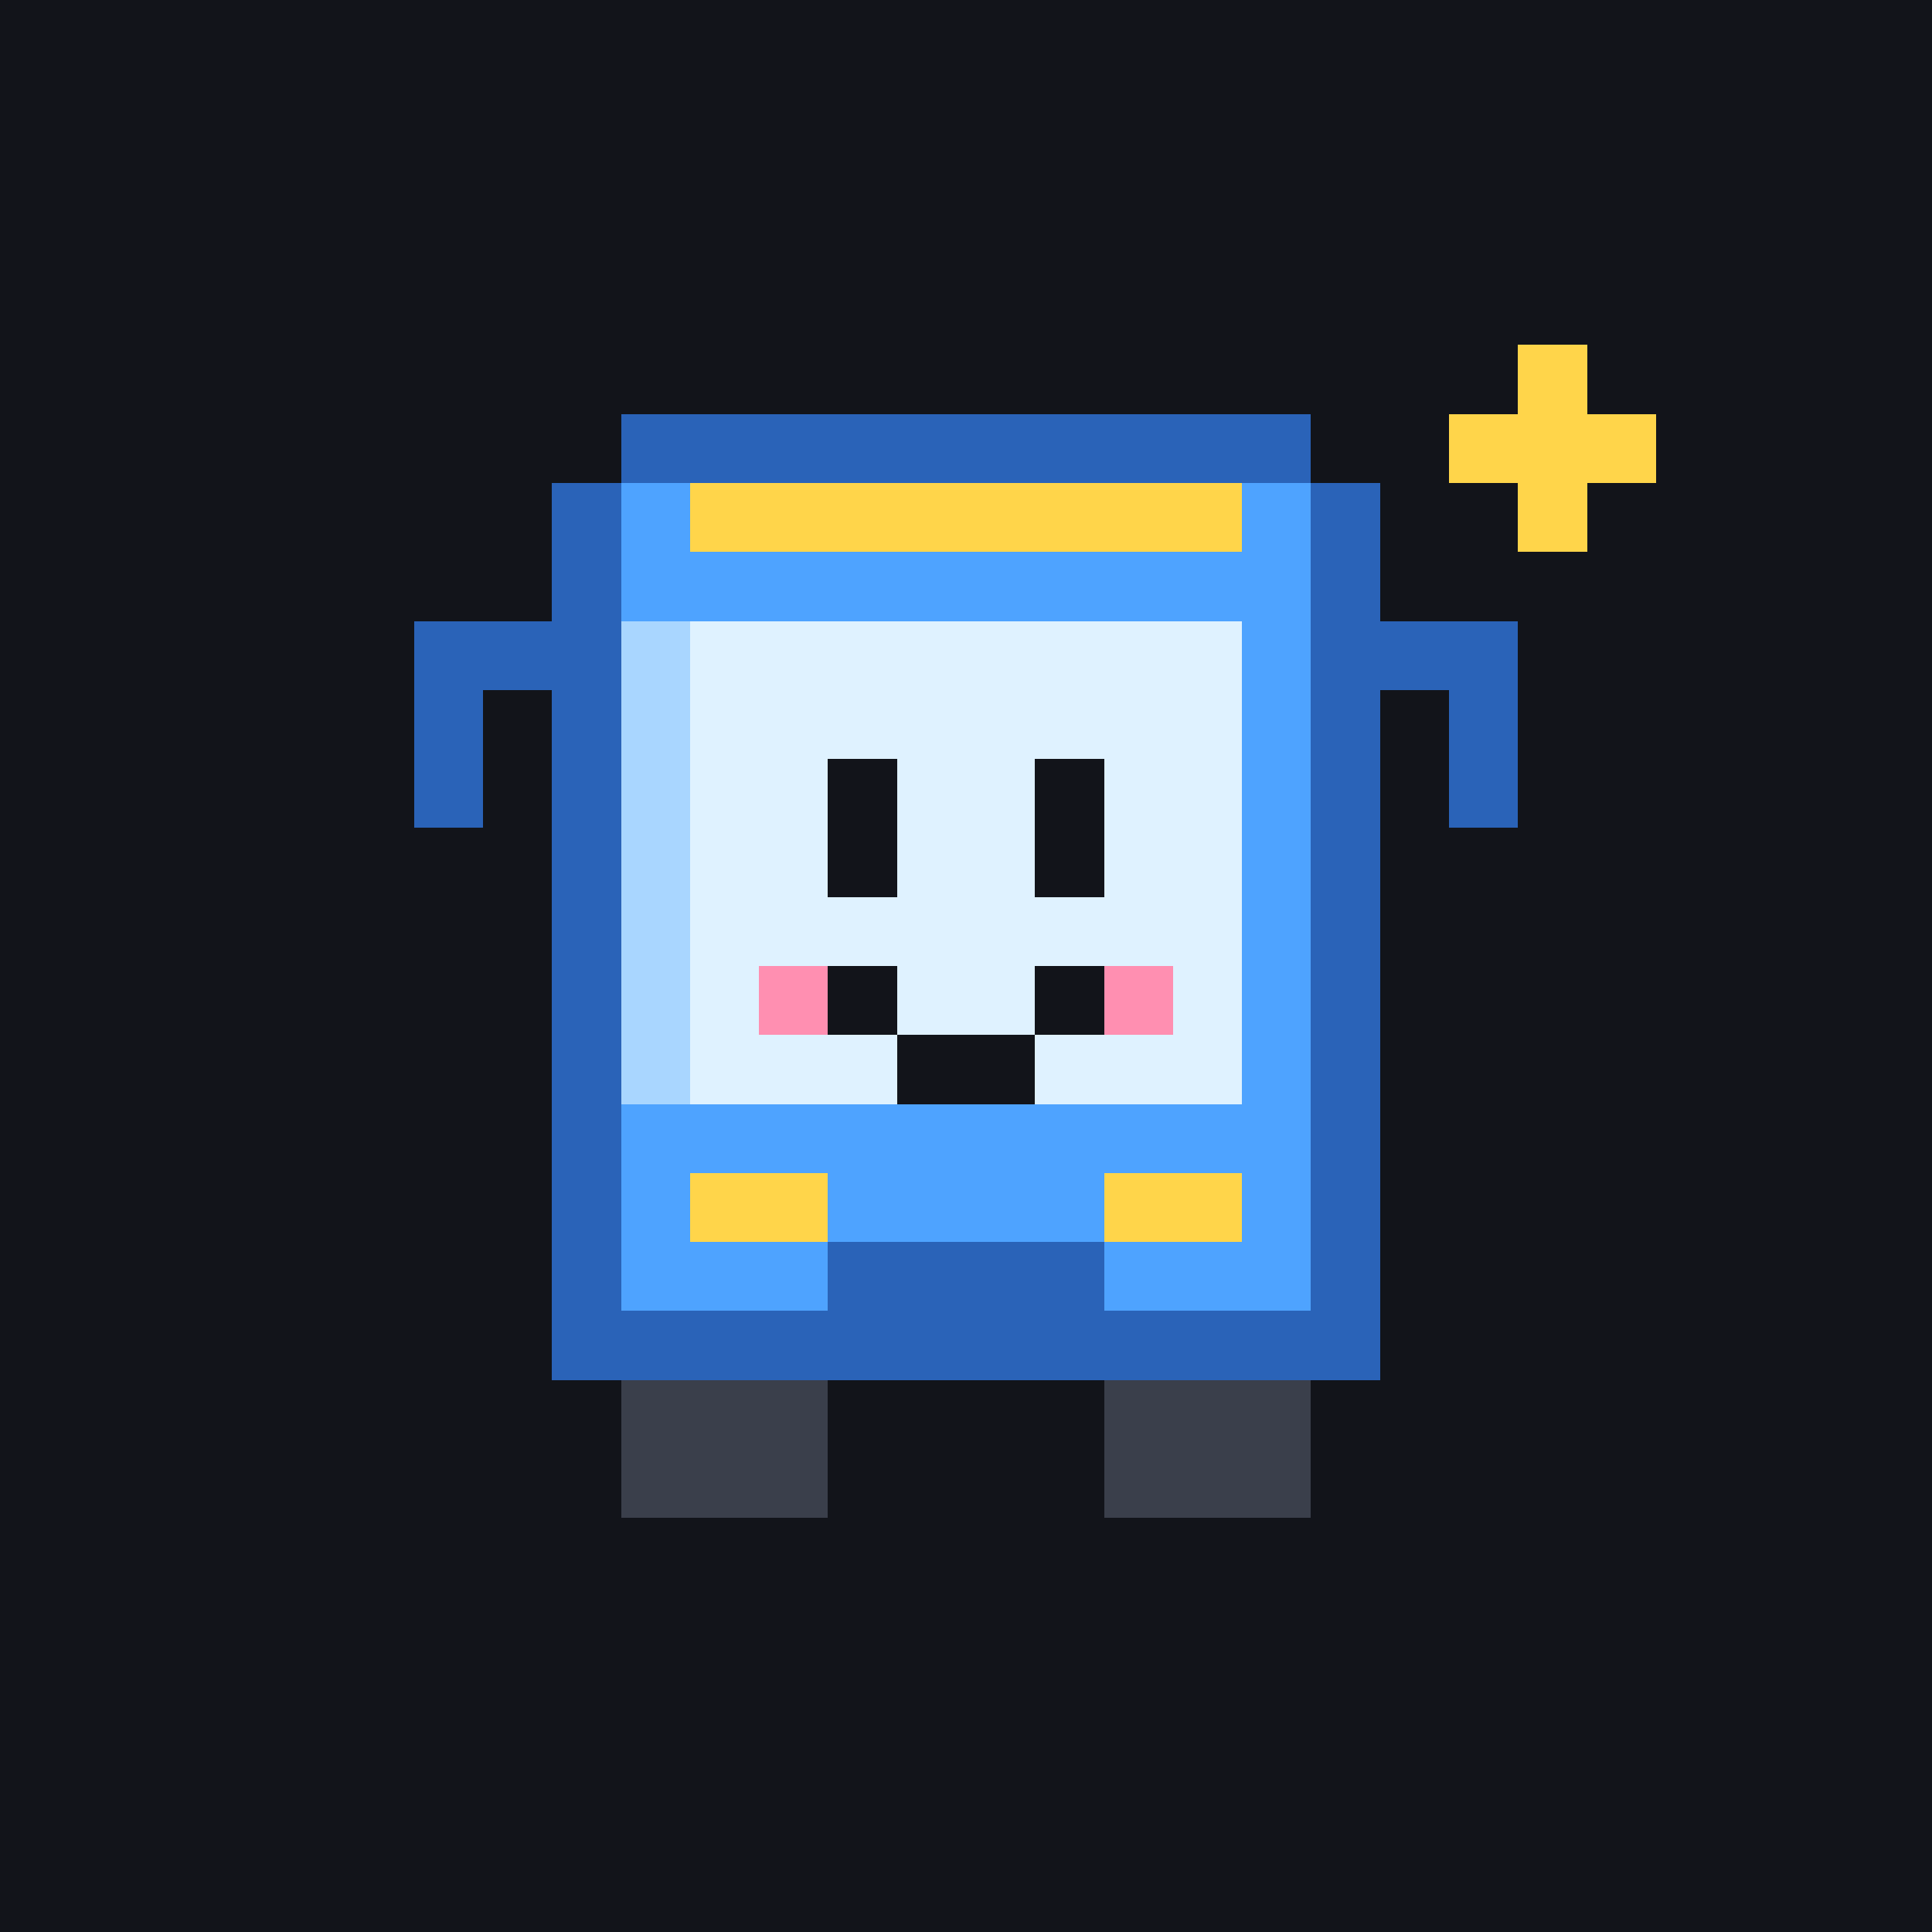
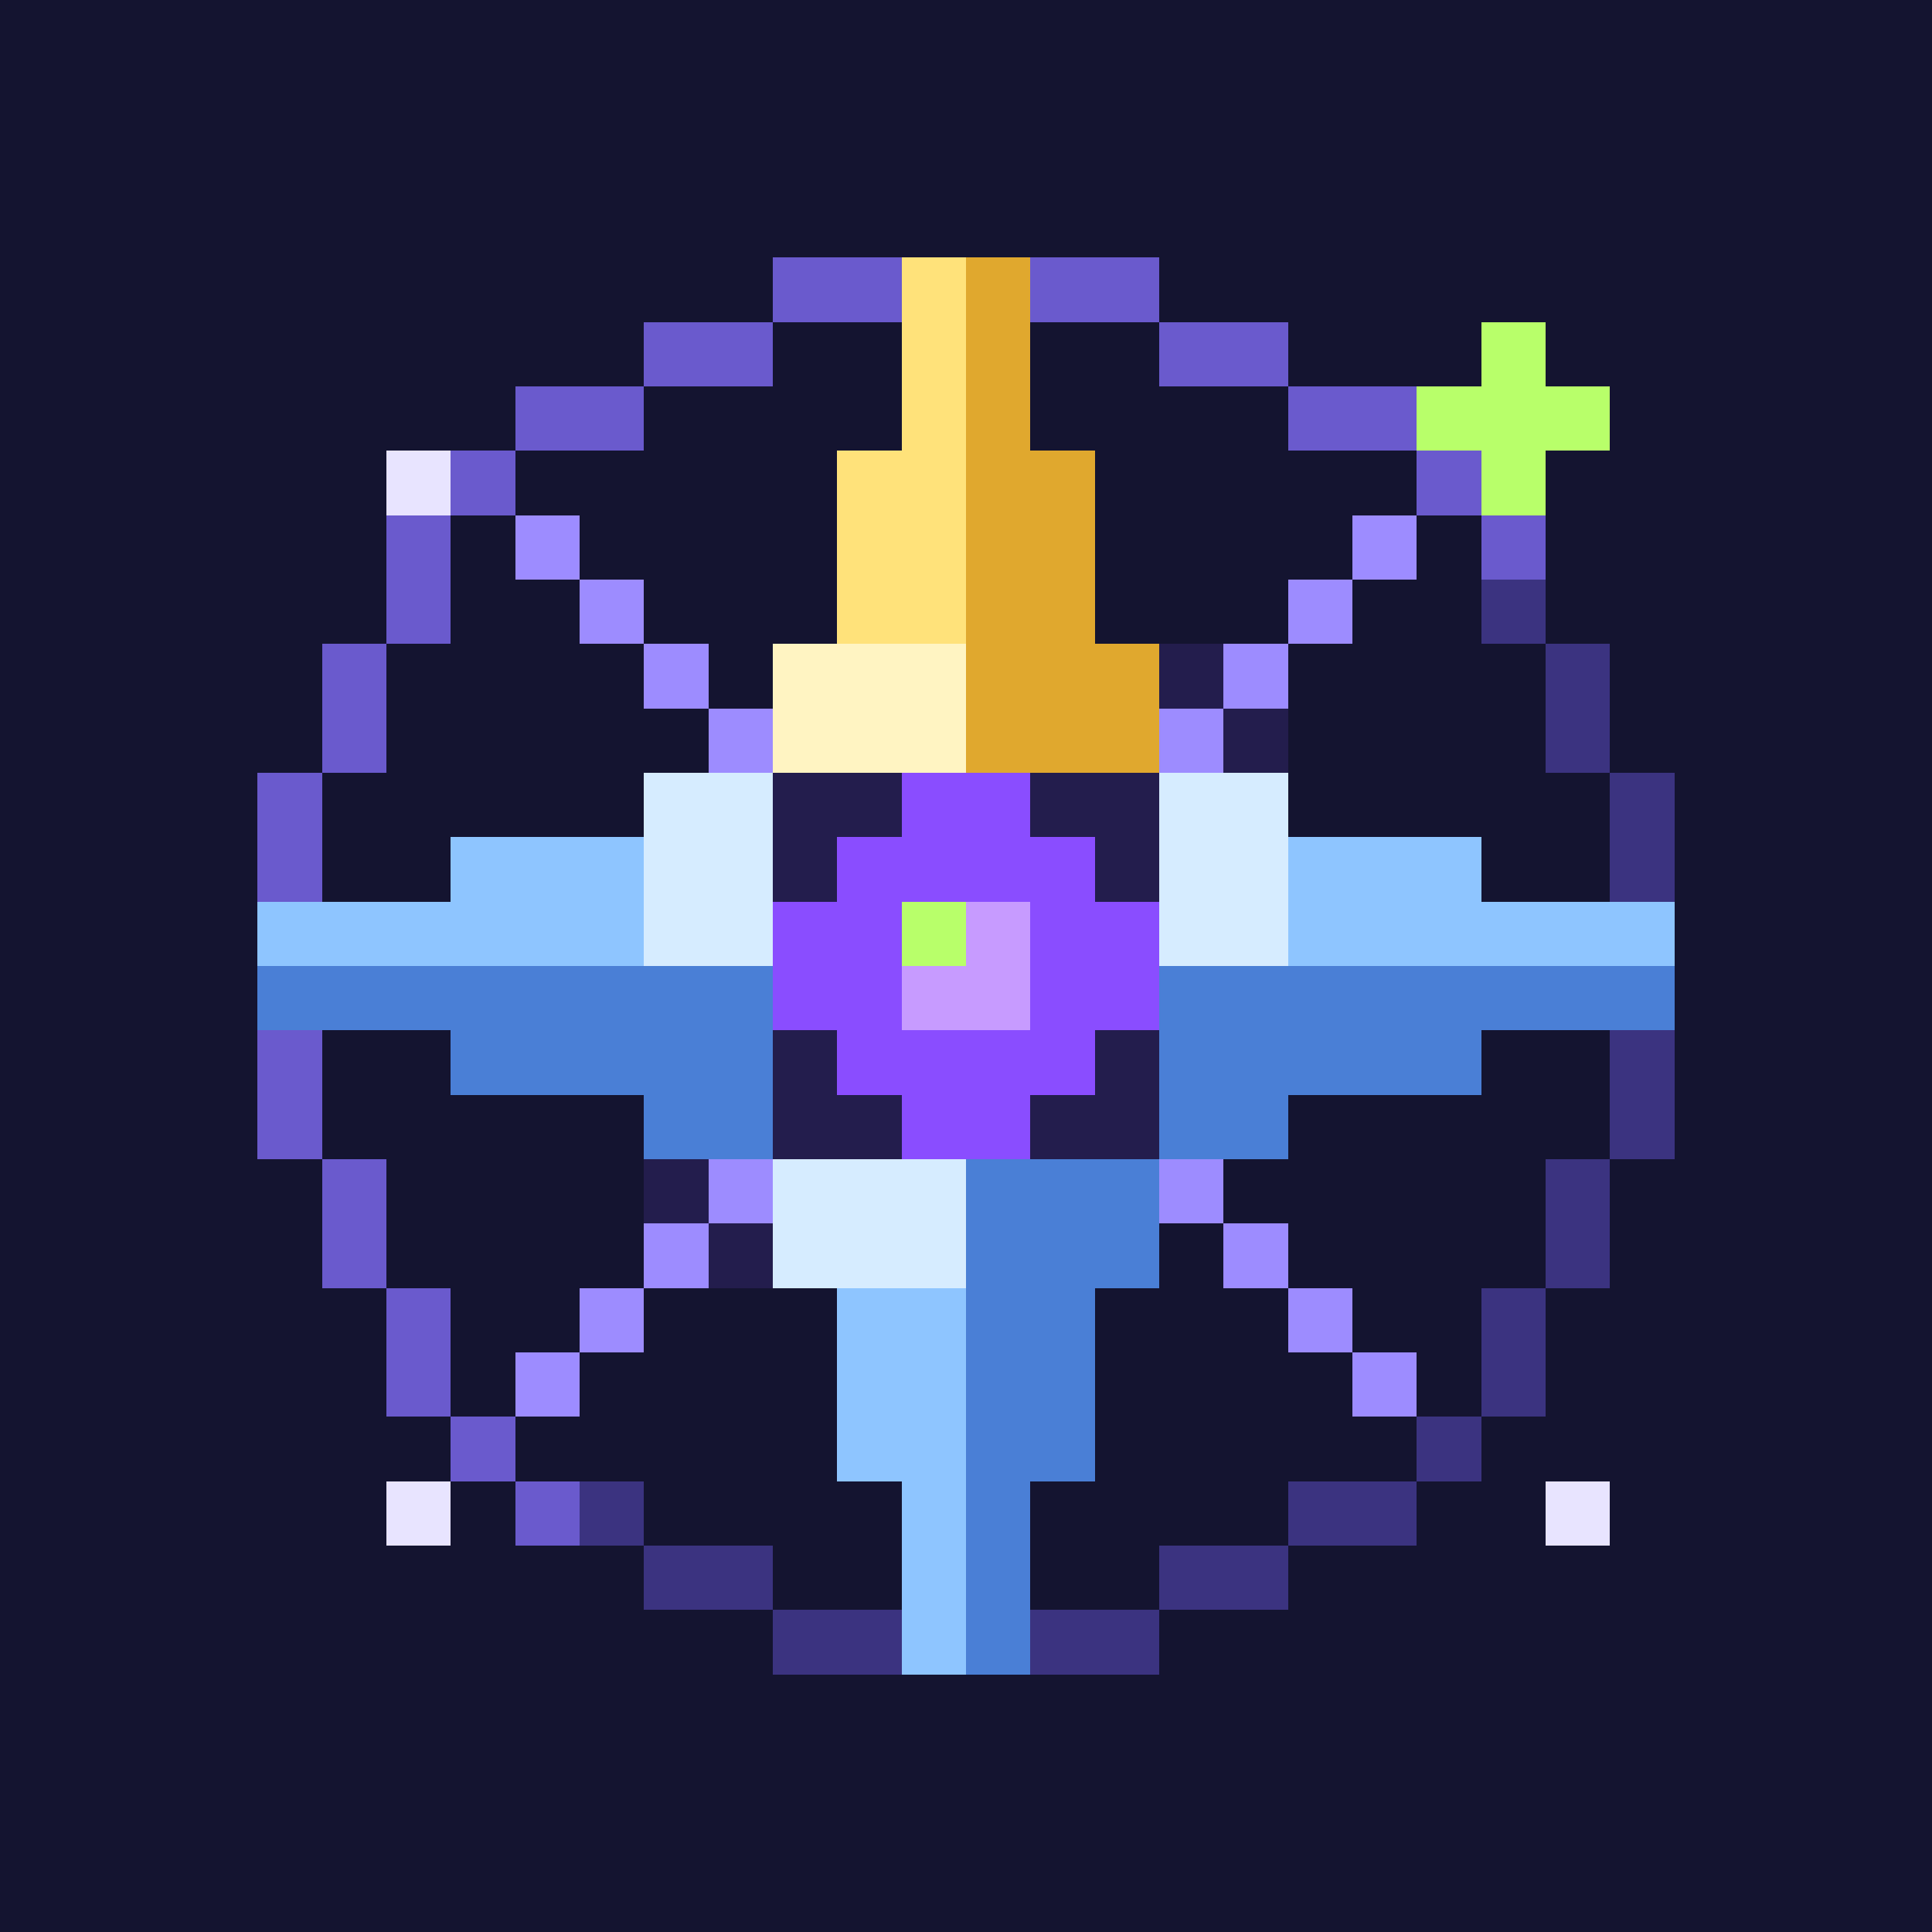
- <svg xmlns="http://www.w3.org/2000/svg" viewBox="0 0 28 28" shape-rendering="crispEdges">
-   <path fill="#12141a" d="M0 0h1v1h-1zM1 0h1v1h-1zM2 0h1v1h-1zM3 0h1v1h-1zM4 0h1v1h-1zM5 0h1v1h-1zM6 0h1v1h-1zM7 0h1v1h-1zM8 0h1v1h-1zM9 0h1v1h-1zM10 0h1v1h-1zM11 0h1v1h-1zM12 0h1v1h-1zM13 0h1v1h-1zM14 0h1v1h-1zM15 0h1v1h-1zM16 0h1v1h-1zM17 0h1v1h-1zM18 0h1v1h-1zM19 0h1v1h-1zM20 0h1v1h-1zM21 0h1v1h-1zM22 0h1v1h-1zM23 0h1v1h-1zM24 0h1v1h-1zM25 0h1v1h-1zM26 0h1v1h-1zM27 0h1v1h-1zM0 1h1v1h-1zM1 1h1v1h-1zM2 1h1v1h-1zM3 1h1v1h-1zM4 1h1v1h-1zM5 1h1v1h-1zM6 1h1v1h-1zM7 1h1v1h-1zM8 1h1v1h-1zM9 1h1v1h-1zM10 1h1v1h-1zM11 1h1v1h-1zM12 1h1v1h-1zM13 1h1v1h-1zM14 1h1v1h-1zM15 1h1v1h-1zM16 1h1v1h-1zM17 1h1v1h-1zM18 1h1v1h-1zM19 1h1v1h-1zM20 1h1v1h-1zM21 1h1v1h-1zM22 1h1v1h-1zM23 1h1v1h-1zM24 1h1v1h-1zM25 1h1v1h-1zM26 1h1v1h-1zM27 1h1v1h-1zM0 2h1v1h-1zM1 2h1v1h-1zM2 2h1v1h-1zM3 2h1v1h-1zM4 2h1v1h-1zM5 2h1v1h-1zM6 2h1v1h-1zM7 2h1v1h-1zM8 2h1v1h-1zM9 2h1v1h-1zM10 2h1v1h-1zM11 2h1v1h-1zM12 2h1v1h-1zM13 2h1v1h-1zM14 2h1v1h-1zM15 2h1v1h-1zM16 2h1v1h-1zM17 2h1v1h-1zM18 2h1v1h-1zM19 2h1v1h-1zM20 2h1v1h-1zM21 2h1v1h-1zM22 2h1v1h-1zM23 2h1v1h-1zM24 2h1v1h-1zM25 2h1v1h-1zM26 2h1v1h-1zM27 2h1v1h-1zM0 3h1v1h-1zM1 3h1v1h-1zM2 3h1v1h-1zM3 3h1v1h-1zM4 3h1v1h-1zM5 3h1v1h-1zM6 3h1v1h-1zM7 3h1v1h-1zM8 3h1v1h-1zM9 3h1v1h-1zM10 3h1v1h-1zM11 3h1v1h-1zM12 3h1v1h-1zM13 3h1v1h-1zM14 3h1v1h-1zM15 3h1v1h-1zM16 3h1v1h-1zM17 3h1v1h-1zM18 3h1v1h-1zM19 3h1v1h-1zM20 3h1v1h-1zM21 3h1v1h-1zM22 3h1v1h-1zM23 3h1v1h-1zM24 3h1v1h-1zM25 3h1v1h-1zM26 3h1v1h-1zM27 3h1v1h-1zM0 4h1v1h-1zM1 4h1v1h-1zM2 4h1v1h-1zM3 4h1v1h-1zM4 4h1v1h-1zM5 4h1v1h-1zM6 4h1v1h-1zM7 4h1v1h-1zM8 4h1v1h-1zM9 4h1v1h-1zM10 4h1v1h-1zM11 4h1v1h-1zM12 4h1v1h-1zM13 4h1v1h-1zM14 4h1v1h-1zM15 4h1v1h-1zM16 4h1v1h-1zM17 4h1v1h-1zM18 4h1v1h-1zM19 4h1v1h-1zM20 4h1v1h-1zM21 4h1v1h-1zM22 4h1v1h-1zM23 4h1v1h-1zM24 4h1v1h-1zM25 4h1v1h-1zM26 4h1v1h-1zM27 4h1v1h-1zM0 5h1v1h-1zM1 5h1v1h-1zM2 5h1v1h-1zM3 5h1v1h-1zM4 5h1v1h-1zM5 5h1v1h-1zM6 5h1v1h-1zM7 5h1v1h-1zM8 5h1v1h-1zM9 5h1v1h-1zM10 5h1v1h-1zM11 5h1v1h-1zM12 5h1v1h-1zM13 5h1v1h-1zM14 5h1v1h-1zM15 5h1v1h-1zM16 5h1v1h-1zM17 5h1v1h-1zM18 5h1v1h-1zM19 5h1v1h-1zM20 5h1v1h-1zM21 5h1v1h-1zM23 5h1v1h-1zM24 5h1v1h-1zM25 5h1v1h-1zM26 5h1v1h-1zM27 5h1v1h-1zM0 6h1v1h-1zM1 6h1v1h-1zM2 6h1v1h-1zM3 6h1v1h-1zM4 6h1v1h-1zM5 6h1v1h-1zM6 6h1v1h-1zM7 6h1v1h-1zM8 6h1v1h-1zM19 6h1v1h-1zM20 6h1v1h-1zM24 6h1v1h-1zM25 6h1v1h-1zM26 6h1v1h-1zM27 6h1v1h-1zM0 7h1v1h-1zM1 7h1v1h-1zM2 7h1v1h-1zM3 7h1v1h-1zM4 7h1v1h-1zM5 7h1v1h-1zM6 7h1v1h-1zM7 7h1v1h-1zM20 7h1v1h-1zM21 7h1v1h-1zM23 7h1v1h-1zM24 7h1v1h-1zM25 7h1v1h-1zM26 7h1v1h-1zM27 7h1v1h-1zM0 8h1v1h-1zM1 8h1v1h-1zM2 8h1v1h-1zM3 8h1v1h-1zM4 8h1v1h-1zM5 8h1v1h-1zM6 8h1v1h-1zM7 8h1v1h-1zM20 8h1v1h-1zM21 8h1v1h-1zM22 8h1v1h-1zM23 8h1v1h-1zM24 8h1v1h-1zM25 8h1v1h-1zM26 8h1v1h-1zM27 8h1v1h-1zM0 9h1v1h-1zM1 9h1v1h-1zM2 9h1v1h-1zM3 9h1v1h-1zM4 9h1v1h-1zM5 9h1v1h-1zM22 9h1v1h-1zM23 9h1v1h-1zM24 9h1v1h-1zM25 9h1v1h-1zM26 9h1v1h-1zM27 9h1v1h-1zM0 10h1v1h-1zM1 10h1v1h-1zM2 10h1v1h-1zM3 10h1v1h-1zM4 10h1v1h-1zM5 10h1v1h-1zM7 10h1v1h-1zM20 10h1v1h-1zM22 10h1v1h-1zM23 10h1v1h-1zM24 10h1v1h-1zM25 10h1v1h-1zM26 10h1v1h-1zM27 10h1v1h-1zM0 11h1v1h-1zM1 11h1v1h-1zM2 11h1v1h-1zM3 11h1v1h-1zM4 11h1v1h-1zM5 11h1v1h-1zM7 11h1v1h-1zM12 11h1v1h-1zM15 11h1v1h-1zM20 11h1v1h-1zM22 11h1v1h-1zM23 11h1v1h-1zM24 11h1v1h-1zM25 11h1v1h-1zM26 11h1v1h-1zM27 11h1v1h-1zM0 12h1v1h-1zM1 12h1v1h-1zM2 12h1v1h-1zM3 12h1v1h-1zM4 12h1v1h-1zM5 12h1v1h-1zM6 12h1v1h-1zM7 12h1v1h-1zM12 12h1v1h-1zM15 12h1v1h-1zM20 12h1v1h-1zM21 12h1v1h-1zM22 12h1v1h-1zM23 12h1v1h-1zM24 12h1v1h-1zM25 12h1v1h-1zM26 12h1v1h-1zM27 12h1v1h-1zM0 13h1v1h-1zM1 13h1v1h-1zM2 13h1v1h-1zM3 13h1v1h-1zM4 13h1v1h-1zM5 13h1v1h-1zM6 13h1v1h-1zM7 13h1v1h-1zM20 13h1v1h-1zM21 13h1v1h-1zM22 13h1v1h-1zM23 13h1v1h-1zM24 13h1v1h-1zM25 13h1v1h-1zM26 13h1v1h-1zM27 13h1v1h-1zM0 14h1v1h-1zM1 14h1v1h-1zM2 14h1v1h-1zM3 14h1v1h-1zM4 14h1v1h-1zM5 14h1v1h-1zM6 14h1v1h-1zM7 14h1v1h-1zM12 14h1v1h-1zM15 14h1v1h-1zM20 14h1v1h-1zM21 14h1v1h-1zM22 14h1v1h-1zM23 14h1v1h-1zM24 14h1v1h-1zM25 14h1v1h-1zM26 14h1v1h-1zM27 14h1v1h-1zM0 15h1v1h-1zM1 15h1v1h-1zM2 15h1v1h-1zM3 15h1v1h-1zM4 15h1v1h-1zM5 15h1v1h-1zM6 15h1v1h-1zM7 15h1v1h-1zM13 15h1v1h-1zM14 15h1v1h-1zM20 15h1v1h-1zM21 15h1v1h-1zM22 15h1v1h-1zM23 15h1v1h-1zM24 15h1v1h-1zM25 15h1v1h-1zM26 15h1v1h-1zM27 15h1v1h-1zM0 16h1v1h-1zM1 16h1v1h-1zM2 16h1v1h-1zM3 16h1v1h-1zM4 16h1v1h-1zM5 16h1v1h-1zM6 16h1v1h-1zM7 16h1v1h-1zM20 16h1v1h-1zM21 16h1v1h-1zM22 16h1v1h-1zM23 16h1v1h-1zM24 16h1v1h-1zM25 16h1v1h-1zM26 16h1v1h-1zM27 16h1v1h-1zM0 17h1v1h-1zM1 17h1v1h-1zM2 17h1v1h-1zM3 17h1v1h-1zM4 17h1v1h-1zM5 17h1v1h-1zM6 17h1v1h-1zM7 17h1v1h-1zM20 17h1v1h-1zM21 17h1v1h-1zM22 17h1v1h-1zM23 17h1v1h-1zM24 17h1v1h-1zM25 17h1v1h-1zM26 17h1v1h-1zM27 17h1v1h-1zM0 18h1v1h-1zM1 18h1v1h-1zM2 18h1v1h-1zM3 18h1v1h-1zM4 18h1v1h-1zM5 18h1v1h-1zM6 18h1v1h-1zM7 18h1v1h-1zM20 18h1v1h-1zM21 18h1v1h-1zM22 18h1v1h-1zM23 18h1v1h-1zM24 18h1v1h-1zM25 18h1v1h-1zM26 18h1v1h-1zM27 18h1v1h-1zM0 19h1v1h-1zM1 19h1v1h-1zM2 19h1v1h-1zM3 19h1v1h-1zM4 19h1v1h-1zM5 19h1v1h-1zM6 19h1v1h-1zM7 19h1v1h-1zM20 19h1v1h-1zM21 19h1v1h-1zM22 19h1v1h-1zM23 19h1v1h-1zM24 19h1v1h-1zM25 19h1v1h-1zM26 19h1v1h-1zM27 19h1v1h-1zM0 20h1v1h-1zM1 20h1v1h-1zM2 20h1v1h-1zM3 20h1v1h-1zM4 20h1v1h-1zM5 20h1v1h-1zM6 20h1v1h-1zM7 20h1v1h-1zM8 20h1v1h-1zM12 20h1v1h-1zM13 20h1v1h-1zM14 20h1v1h-1zM15 20h1v1h-1zM19 20h1v1h-1zM20 20h1v1h-1zM21 20h1v1h-1zM22 20h1v1h-1zM23 20h1v1h-1zM24 20h1v1h-1zM25 20h1v1h-1zM26 20h1v1h-1zM27 20h1v1h-1zM0 21h1v1h-1zM1 21h1v1h-1zM2 21h1v1h-1zM3 21h1v1h-1zM4 21h1v1h-1zM5 21h1v1h-1zM6 21h1v1h-1zM7 21h1v1h-1zM8 21h1v1h-1zM12 21h1v1h-1zM13 21h1v1h-1zM14 21h1v1h-1zM15 21h1v1h-1zM19 21h1v1h-1zM20 21h1v1h-1zM21 21h1v1h-1zM22 21h1v1h-1zM23 21h1v1h-1zM24 21h1v1h-1zM25 21h1v1h-1zM26 21h1v1h-1zM27 21h1v1h-1zM0 22h1v1h-1zM1 22h1v1h-1zM2 22h1v1h-1zM3 22h1v1h-1zM4 22h1v1h-1zM5 22h1v1h-1zM6 22h1v1h-1zM7 22h1v1h-1zM8 22h1v1h-1zM9 22h1v1h-1zM10 22h1v1h-1zM11 22h1v1h-1zM12 22h1v1h-1zM13 22h1v1h-1zM14 22h1v1h-1zM15 22h1v1h-1zM16 22h1v1h-1zM17 22h1v1h-1zM18 22h1v1h-1zM19 22h1v1h-1zM20 22h1v1h-1zM21 22h1v1h-1zM22 22h1v1h-1zM23 22h1v1h-1zM24 22h1v1h-1zM25 22h1v1h-1zM26 22h1v1h-1zM27 22h1v1h-1zM0 23h1v1h-1zM1 23h1v1h-1zM2 23h1v1h-1zM3 23h1v1h-1zM4 23h1v1h-1zM5 23h1v1h-1zM6 23h1v1h-1zM7 23h1v1h-1zM8 23h1v1h-1zM9 23h1v1h-1zM10 23h1v1h-1zM11 23h1v1h-1zM12 23h1v1h-1zM13 23h1v1h-1zM14 23h1v1h-1zM15 23h1v1h-1zM16 23h1v1h-1zM17 23h1v1h-1zM18 23h1v1h-1zM19 23h1v1h-1zM20 23h1v1h-1zM21 23h1v1h-1zM22 23h1v1h-1zM23 23h1v1h-1zM24 23h1v1h-1zM25 23h1v1h-1zM26 23h1v1h-1zM27 23h1v1h-1zM0 24h1v1h-1zM1 24h1v1h-1zM2 24h1v1h-1zM3 24h1v1h-1zM4 24h1v1h-1zM5 24h1v1h-1zM6 24h1v1h-1zM7 24h1v1h-1zM8 24h1v1h-1zM9 24h1v1h-1zM10 24h1v1h-1zM11 24h1v1h-1zM12 24h1v1h-1zM13 24h1v1h-1zM14 24h1v1h-1zM15 24h1v1h-1zM16 24h1v1h-1zM17 24h1v1h-1zM18 24h1v1h-1zM19 24h1v1h-1zM20 24h1v1h-1zM21 24h1v1h-1zM22 24h1v1h-1zM23 24h1v1h-1zM24 24h1v1h-1zM25 24h1v1h-1zM26 24h1v1h-1zM27 24h1v1h-1zM0 25h1v1h-1zM1 25h1v1h-1zM2 25h1v1h-1zM3 25h1v1h-1zM4 25h1v1h-1zM5 25h1v1h-1zM6 25h1v1h-1zM7 25h1v1h-1zM8 25h1v1h-1zM9 25h1v1h-1zM10 25h1v1h-1zM11 25h1v1h-1zM12 25h1v1h-1zM13 25h1v1h-1zM14 25h1v1h-1zM15 25h1v1h-1zM16 25h1v1h-1zM17 25h1v1h-1zM18 25h1v1h-1zM19 25h1v1h-1zM20 25h1v1h-1zM21 25h1v1h-1zM22 25h1v1h-1zM23 25h1v1h-1zM24 25h1v1h-1zM25 25h1v1h-1zM26 25h1v1h-1zM27 25h1v1h-1zM0 26h1v1h-1zM1 26h1v1h-1zM2 26h1v1h-1zM3 26h1v1h-1zM4 26h1v1h-1zM5 26h1v1h-1zM6 26h1v1h-1zM7 26h1v1h-1zM8 26h1v1h-1zM9 26h1v1h-1zM10 26h1v1h-1zM11 26h1v1h-1zM12 26h1v1h-1zM13 26h1v1h-1zM14 26h1v1h-1zM15 26h1v1h-1zM16 26h1v1h-1zM17 26h1v1h-1zM18 26h1v1h-1zM19 26h1v1h-1zM20 26h1v1h-1zM21 26h1v1h-1zM22 26h1v1h-1zM23 26h1v1h-1zM24 26h1v1h-1zM25 26h1v1h-1zM26 26h1v1h-1zM27 26h1v1h-1zM0 27h1v1h-1zM1 27h1v1h-1zM2 27h1v1h-1zM3 27h1v1h-1zM4 27h1v1h-1zM5 27h1v1h-1zM6 27h1v1h-1zM7 27h1v1h-1zM8 27h1v1h-1zM9 27h1v1h-1zM10 27h1v1h-1zM11 27h1v1h-1zM12 27h1v1h-1zM13 27h1v1h-1zM14 27h1v1h-1zM15 27h1v1h-1zM16 27h1v1h-1zM17 27h1v1h-1zM18 27h1v1h-1zM19 27h1v1h-1zM20 27h1v1h-1zM21 27h1v1h-1zM22 27h1v1h-1zM23 27h1v1h-1zM24 27h1v1h-1zM25 27h1v1h-1zM26 27h1v1h-1zM27 27h1v1h-1z" />
-   <path fill="#ffd54a" d="M22 5h1v1h-1zM21 6h1v1h-1zM22 6h1v1h-1zM23 6h1v1h-1zM10 7h1v1h-1zM11 7h1v1h-1zM12 7h1v1h-1zM13 7h1v1h-1zM14 7h1v1h-1zM15 7h1v1h-1zM16 7h1v1h-1zM17 7h1v1h-1zM22 7h1v1h-1zM10 17h1v1h-1zM11 17h1v1h-1zM16 17h1v1h-1zM17 17h1v1h-1z" />
-   <path fill="#2a63b8" d="M9 6h1v1h-1zM10 6h1v1h-1zM11 6h1v1h-1zM12 6h1v1h-1zM13 6h1v1h-1zM14 6h1v1h-1zM15 6h1v1h-1zM16 6h1v1h-1zM17 6h1v1h-1zM18 6h1v1h-1zM8 7h1v1h-1zM19 7h1v1h-1zM8 8h1v1h-1zM19 8h1v1h-1zM6 9h1v1h-1zM7 9h1v1h-1zM8 9h1v1h-1zM19 9h1v1h-1zM20 9h1v1h-1zM21 9h1v1h-1zM6 10h1v1h-1zM8 10h1v1h-1zM19 10h1v1h-1zM21 10h1v1h-1zM6 11h1v1h-1zM8 11h1v1h-1zM19 11h1v1h-1zM21 11h1v1h-1zM8 12h1v1h-1zM19 12h1v1h-1zM8 13h1v1h-1zM19 13h1v1h-1zM8 14h1v1h-1zM19 14h1v1h-1zM8 15h1v1h-1zM19 15h1v1h-1zM8 16h1v1h-1zM19 16h1v1h-1zM8 17h1v1h-1zM19 17h1v1h-1zM8 18h1v1h-1zM12 18h1v1h-1zM13 18h1v1h-1zM14 18h1v1h-1zM15 18h1v1h-1zM19 18h1v1h-1zM8 19h1v1h-1zM9 19h1v1h-1zM10 19h1v1h-1zM11 19h1v1h-1zM12 19h1v1h-1zM13 19h1v1h-1zM14 19h1v1h-1zM15 19h1v1h-1zM16 19h1v1h-1zM17 19h1v1h-1zM18 19h1v1h-1zM19 19h1v1h-1z" />
-   <path fill="#4ea3ff" d="M9 7h1v1h-1zM18 7h1v1h-1zM9 8h1v1h-1zM10 8h1v1h-1zM11 8h1v1h-1zM12 8h1v1h-1zM13 8h1v1h-1zM14 8h1v1h-1zM15 8h1v1h-1zM16 8h1v1h-1zM17 8h1v1h-1zM18 8h1v1h-1zM18 9h1v1h-1zM18 10h1v1h-1zM18 11h1v1h-1zM18 12h1v1h-1zM18 13h1v1h-1zM18 14h1v1h-1zM18 15h1v1h-1zM9 16h1v1h-1zM10 16h1v1h-1zM11 16h1v1h-1zM12 16h1v1h-1zM13 16h1v1h-1zM14 16h1v1h-1zM15 16h1v1h-1zM16 16h1v1h-1zM17 16h1v1h-1zM18 16h1v1h-1zM9 17h1v1h-1zM12 17h1v1h-1zM13 17h1v1h-1zM14 17h1v1h-1zM15 17h1v1h-1zM18 17h1v1h-1zM9 18h1v1h-1zM10 18h1v1h-1zM11 18h1v1h-1zM16 18h1v1h-1zM17 18h1v1h-1zM18 18h1v1h-1z" />
-   <path fill="#a9d6ff" d="M9 9h1v1h-1zM9 10h1v1h-1zM9 11h1v1h-1zM9 12h1v1h-1zM9 13h1v1h-1zM9 14h1v1h-1zM9 15h1v1h-1z" />
-   <path fill="#dff2ff" d="M10 9h1v1h-1zM11 9h1v1h-1zM12 9h1v1h-1zM13 9h1v1h-1zM14 9h1v1h-1zM15 9h1v1h-1zM16 9h1v1h-1zM17 9h1v1h-1zM10 10h1v1h-1zM11 10h1v1h-1zM12 10h1v1h-1zM13 10h1v1h-1zM14 10h1v1h-1zM15 10h1v1h-1zM16 10h1v1h-1zM17 10h1v1h-1zM10 11h1v1h-1zM11 11h1v1h-1zM13 11h1v1h-1zM14 11h1v1h-1zM16 11h1v1h-1zM17 11h1v1h-1zM10 12h1v1h-1zM11 12h1v1h-1zM13 12h1v1h-1zM14 12h1v1h-1zM16 12h1v1h-1zM17 12h1v1h-1zM10 13h1v1h-1zM11 13h1v1h-1zM12 13h1v1h-1zM13 13h1v1h-1zM14 13h1v1h-1zM15 13h1v1h-1zM16 13h1v1h-1zM17 13h1v1h-1zM10 14h1v1h-1zM13 14h1v1h-1zM14 14h1v1h-1zM17 14h1v1h-1zM10 15h1v1h-1zM11 15h1v1h-1zM12 15h1v1h-1zM15 15h1v1h-1zM16 15h1v1h-1zM17 15h1v1h-1z" />
-   <path fill="#ff8fb1" d="M11 14h1v1h-1zM16 14h1v1h-1z" />
-   <path fill="#3a3f4b" d="M9 20h1v1h-1zM10 20h1v1h-1zM11 20h1v1h-1zM16 20h1v1h-1zM17 20h1v1h-1zM18 20h1v1h-1zM9 21h1v1h-1zM10 21h1v1h-1zM11 21h1v1h-1zM16 21h1v1h-1zM17 21h1v1h-1zM18 21h1v1h-1z" />
+ <svg xmlns="http://www.w3.org/2000/svg" viewBox="0 0 30 30" shape-rendering="crispEdges">
+   <path fill="#141430" d="M0 0h1v1h-1zM1 0h1v1h-1zM2 0h1v1h-1zM3 0h1v1h-1zM4 0h1v1h-1zM5 0h1v1h-1zM6 0h1v1h-1zM7 0h1v1h-1zM8 0h1v1h-1zM9 0h1v1h-1zM10 0h1v1h-1zM11 0h1v1h-1zM12 0h1v1h-1zM13 0h1v1h-1zM14 0h1v1h-1zM15 0h1v1h-1zM16 0h1v1h-1zM17 0h1v1h-1zM18 0h1v1h-1zM19 0h1v1h-1zM20 0h1v1h-1zM21 0h1v1h-1zM22 0h1v1h-1zM23 0h1v1h-1zM24 0h1v1h-1zM25 0h1v1h-1zM26 0h1v1h-1zM27 0h1v1h-1zM28 0h1v1h-1zM29 0h1v1h-1zM0 1h1v1h-1zM1 1h1v1h-1zM2 1h1v1h-1zM3 1h1v1h-1zM4 1h1v1h-1zM5 1h1v1h-1zM6 1h1v1h-1zM7 1h1v1h-1zM8 1h1v1h-1zM9 1h1v1h-1zM10 1h1v1h-1zM11 1h1v1h-1zM12 1h1v1h-1zM13 1h1v1h-1zM14 1h1v1h-1zM15 1h1v1h-1zM16 1h1v1h-1zM17 1h1v1h-1zM18 1h1v1h-1zM19 1h1v1h-1zM20 1h1v1h-1zM21 1h1v1h-1zM22 1h1v1h-1zM23 1h1v1h-1zM24 1h1v1h-1zM25 1h1v1h-1zM26 1h1v1h-1zM27 1h1v1h-1zM28 1h1v1h-1zM29 1h1v1h-1zM0 2h1v1h-1zM1 2h1v1h-1zM2 2h1v1h-1zM3 2h1v1h-1zM4 2h1v1h-1zM5 2h1v1h-1zM6 2h1v1h-1zM7 2h1v1h-1zM8 2h1v1h-1zM9 2h1v1h-1zM10 2h1v1h-1zM11 2h1v1h-1zM12 2h1v1h-1zM13 2h1v1h-1zM14 2h1v1h-1zM15 2h1v1h-1zM16 2h1v1h-1zM17 2h1v1h-1zM18 2h1v1h-1zM19 2h1v1h-1zM20 2h1v1h-1zM21 2h1v1h-1zM22 2h1v1h-1zM23 2h1v1h-1zM24 2h1v1h-1zM25 2h1v1h-1zM26 2h1v1h-1zM27 2h1v1h-1zM28 2h1v1h-1zM29 2h1v1h-1zM0 3h1v1h-1zM1 3h1v1h-1zM2 3h1v1h-1zM3 3h1v1h-1zM4 3h1v1h-1zM5 3h1v1h-1zM6 3h1v1h-1zM7 3h1v1h-1zM8 3h1v1h-1zM9 3h1v1h-1zM10 3h1v1h-1zM11 3h1v1h-1zM12 3h1v1h-1zM13 3h1v1h-1zM14 3h1v1h-1zM15 3h1v1h-1zM16 3h1v1h-1zM17 3h1v1h-1zM18 3h1v1h-1zM19 3h1v1h-1zM20 3h1v1h-1zM21 3h1v1h-1zM22 3h1v1h-1zM23 3h1v1h-1zM24 3h1v1h-1zM25 3h1v1h-1zM26 3h1v1h-1zM27 3h1v1h-1zM28 3h1v1h-1zM29 3h1v1h-1zM0 4h1v1h-1zM1 4h1v1h-1zM2 4h1v1h-1zM3 4h1v1h-1zM4 4h1v1h-1zM5 4h1v1h-1zM6 4h1v1h-1zM7 4h1v1h-1zM8 4h1v1h-1zM9 4h1v1h-1zM10 4h1v1h-1zM11 4h1v1h-1zM18 4h1v1h-1zM19 4h1v1h-1zM20 4h1v1h-1zM21 4h1v1h-1zM22 4h1v1h-1zM23 4h1v1h-1zM24 4h1v1h-1zM25 4h1v1h-1zM26 4h1v1h-1zM27 4h1v1h-1zM28 4h1v1h-1zM29 4h1v1h-1zM0 5h1v1h-1zM1 5h1v1h-1zM2 5h1v1h-1zM3 5h1v1h-1zM4 5h1v1h-1zM5 5h1v1h-1zM6 5h1v1h-1zM7 5h1v1h-1zM8 5h1v1h-1zM9 5h1v1h-1zM12 5h1v1h-1zM13 5h1v1h-1zM16 5h1v1h-1zM17 5h1v1h-1zM20 5h1v1h-1zM21 5h1v1h-1zM22 5h1v1h-1zM24 5h1v1h-1zM25 5h1v1h-1zM26 5h1v1h-1zM27 5h1v1h-1zM28 5h1v1h-1zM29 5h1v1h-1zM0 6h1v1h-1zM1 6h1v1h-1zM2 6h1v1h-1zM3 6h1v1h-1zM4 6h1v1h-1zM5 6h1v1h-1zM6 6h1v1h-1zM7 6h1v1h-1zM10 6h1v1h-1zM11 6h1v1h-1zM12 6h1v1h-1zM13 6h1v1h-1zM16 6h1v1h-1zM17 6h1v1h-1zM18 6h1v1h-1zM19 6h1v1h-1zM25 6h1v1h-1zM26 6h1v1h-1zM27 6h1v1h-1zM28 6h1v1h-1zM29 6h1v1h-1zM0 7h1v1h-1zM1 7h1v1h-1zM2 7h1v1h-1zM3 7h1v1h-1zM4 7h1v1h-1zM5 7h1v1h-1zM8 7h1v1h-1zM9 7h1v1h-1zM10 7h1v1h-1zM11 7h1v1h-1zM12 7h1v1h-1zM17 7h1v1h-1zM18 7h1v1h-1zM19 7h1v1h-1zM20 7h1v1h-1zM21 7h1v1h-1zM24 7h1v1h-1zM25 7h1v1h-1zM26 7h1v1h-1zM27 7h1v1h-1zM28 7h1v1h-1zM29 7h1v1h-1zM0 8h1v1h-1zM1 8h1v1h-1zM2 8h1v1h-1zM3 8h1v1h-1zM4 8h1v1h-1zM5 8h1v1h-1zM7 8h1v1h-1zM9 8h1v1h-1zM10 8h1v1h-1zM11 8h1v1h-1zM12 8h1v1h-1zM17 8h1v1h-1zM18 8h1v1h-1zM19 8h1v1h-1zM20 8h1v1h-1zM22 8h1v1h-1zM24 8h1v1h-1zM25 8h1v1h-1zM26 8h1v1h-1zM27 8h1v1h-1zM28 8h1v1h-1zM29 8h1v1h-1zM0 9h1v1h-1zM1 9h1v1h-1zM2 9h1v1h-1zM3 9h1v1h-1zM4 9h1v1h-1zM5 9h1v1h-1zM7 9h1v1h-1zM8 9h1v1h-1zM10 9h1v1h-1zM11 9h1v1h-1zM12 9h1v1h-1zM17 9h1v1h-1zM18 9h1v1h-1zM19 9h1v1h-1zM21 9h1v1h-1zM22 9h1v1h-1zM24 9h1v1h-1zM25 9h1v1h-1zM26 9h1v1h-1zM27 9h1v1h-1zM28 9h1v1h-1zM29 9h1v1h-1zM0 10h1v1h-1zM1 10h1v1h-1zM2 10h1v1h-1zM3 10h1v1h-1zM4 10h1v1h-1zM6 10h1v1h-1zM7 10h1v1h-1zM8 10h1v1h-1zM9 10h1v1h-1zM11 10h1v1h-1zM20 10h1v1h-1zM21 10h1v1h-1zM22 10h1v1h-1zM23 10h1v1h-1zM25 10h1v1h-1zM26 10h1v1h-1zM27 10h1v1h-1zM28 10h1v1h-1zM29 10h1v1h-1zM0 11h1v1h-1zM1 11h1v1h-1zM2 11h1v1h-1zM3 11h1v1h-1zM4 11h1v1h-1zM6 11h1v1h-1zM7 11h1v1h-1zM8 11h1v1h-1zM9 11h1v1h-1zM10 11h1v1h-1zM20 11h1v1h-1zM21 11h1v1h-1zM22 11h1v1h-1zM23 11h1v1h-1zM25 11h1v1h-1zM26 11h1v1h-1zM27 11h1v1h-1zM28 11h1v1h-1zM29 11h1v1h-1zM0 12h1v1h-1zM1 12h1v1h-1zM2 12h1v1h-1zM3 12h1v1h-1zM5 12h1v1h-1zM6 12h1v1h-1zM7 12h1v1h-1zM8 12h1v1h-1zM9 12h1v1h-1zM20 12h1v1h-1zM21 12h1v1h-1zM22 12h1v1h-1zM23 12h1v1h-1zM24 12h1v1h-1zM26 12h1v1h-1zM27 12h1v1h-1zM28 12h1v1h-1zM29 12h1v1h-1zM0 13h1v1h-1zM1 13h1v1h-1zM2 13h1v1h-1zM3 13h1v1h-1zM5 13h1v1h-1zM6 13h1v1h-1zM23 13h1v1h-1zM24 13h1v1h-1zM26 13h1v1h-1zM27 13h1v1h-1zM28 13h1v1h-1zM29 13h1v1h-1zM0 14h1v1h-1zM1 14h1v1h-1zM2 14h1v1h-1zM3 14h1v1h-1zM26 14h1v1h-1zM27 14h1v1h-1zM28 14h1v1h-1zM29 14h1v1h-1zM0 15h1v1h-1zM1 15h1v1h-1zM2 15h1v1h-1zM3 15h1v1h-1zM26 15h1v1h-1zM27 15h1v1h-1zM28 15h1v1h-1zM29 15h1v1h-1zM0 16h1v1h-1zM1 16h1v1h-1zM2 16h1v1h-1zM3 16h1v1h-1zM5 16h1v1h-1zM6 16h1v1h-1zM23 16h1v1h-1zM24 16h1v1h-1zM26 16h1v1h-1zM27 16h1v1h-1zM28 16h1v1h-1zM29 16h1v1h-1zM0 17h1v1h-1zM1 17h1v1h-1zM2 17h1v1h-1zM3 17h1v1h-1zM5 17h1v1h-1zM6 17h1v1h-1zM7 17h1v1h-1zM8 17h1v1h-1zM9 17h1v1h-1zM20 17h1v1h-1zM21 17h1v1h-1zM22 17h1v1h-1zM23 17h1v1h-1zM24 17h1v1h-1zM26 17h1v1h-1zM27 17h1v1h-1zM28 17h1v1h-1zM29 17h1v1h-1zM0 18h1v1h-1zM1 18h1v1h-1zM2 18h1v1h-1zM3 18h1v1h-1zM4 18h1v1h-1zM6 18h1v1h-1zM7 18h1v1h-1zM8 18h1v1h-1zM9 18h1v1h-1zM19 18h1v1h-1zM20 18h1v1h-1zM21 18h1v1h-1zM22 18h1v1h-1zM23 18h1v1h-1zM25 18h1v1h-1zM26 18h1v1h-1zM27 18h1v1h-1zM28 18h1v1h-1zM29 18h1v1h-1zM0 19h1v1h-1zM1 19h1v1h-1zM2 19h1v1h-1zM3 19h1v1h-1zM4 19h1v1h-1zM6 19h1v1h-1zM7 19h1v1h-1zM8 19h1v1h-1zM9 19h1v1h-1zM18 19h1v1h-1zM20 19h1v1h-1zM21 19h1v1h-1zM22 19h1v1h-1zM23 19h1v1h-1zM25 19h1v1h-1zM26 19h1v1h-1zM27 19h1v1h-1zM28 19h1v1h-1zM29 19h1v1h-1zM0 20h1v1h-1zM1 20h1v1h-1zM2 20h1v1h-1zM3 20h1v1h-1zM4 20h1v1h-1zM5 20h1v1h-1zM7 20h1v1h-1zM8 20h1v1h-1zM10 20h1v1h-1zM11 20h1v1h-1zM12 20h1v1h-1zM17 20h1v1h-1zM18 20h1v1h-1zM19 20h1v1h-1zM21 20h1v1h-1zM22 20h1v1h-1zM24 20h1v1h-1zM25 20h1v1h-1zM26 20h1v1h-1zM27 20h1v1h-1zM28 20h1v1h-1zM29 20h1v1h-1zM0 21h1v1h-1zM1 21h1v1h-1zM2 21h1v1h-1zM3 21h1v1h-1zM4 21h1v1h-1zM5 21h1v1h-1zM7 21h1v1h-1zM9 21h1v1h-1zM10 21h1v1h-1zM11 21h1v1h-1zM12 21h1v1h-1zM17 21h1v1h-1zM18 21h1v1h-1zM19 21h1v1h-1zM20 21h1v1h-1zM22 21h1v1h-1zM24 21h1v1h-1zM25 21h1v1h-1zM26 21h1v1h-1zM27 21h1v1h-1zM28 21h1v1h-1zM29 21h1v1h-1zM0 22h1v1h-1zM1 22h1v1h-1zM2 22h1v1h-1zM3 22h1v1h-1zM4 22h1v1h-1zM5 22h1v1h-1zM6 22h1v1h-1zM8 22h1v1h-1zM9 22h1v1h-1zM10 22h1v1h-1zM11 22h1v1h-1zM12 22h1v1h-1zM17 22h1v1h-1zM18 22h1v1h-1zM19 22h1v1h-1zM20 22h1v1h-1zM21 22h1v1h-1zM23 22h1v1h-1zM24 22h1v1h-1zM25 22h1v1h-1zM26 22h1v1h-1zM27 22h1v1h-1zM28 22h1v1h-1zM29 22h1v1h-1zM0 23h1v1h-1zM1 23h1v1h-1zM2 23h1v1h-1zM3 23h1v1h-1zM4 23h1v1h-1zM5 23h1v1h-1zM7 23h1v1h-1zM10 23h1v1h-1zM11 23h1v1h-1zM12 23h1v1h-1zM13 23h1v1h-1zM16 23h1v1h-1zM17 23h1v1h-1zM18 23h1v1h-1zM19 23h1v1h-1zM22 23h1v1h-1zM23 23h1v1h-1zM25 23h1v1h-1zM26 23h1v1h-1zM27 23h1v1h-1zM28 23h1v1h-1zM29 23h1v1h-1zM0 24h1v1h-1zM1 24h1v1h-1zM2 24h1v1h-1zM3 24h1v1h-1zM4 24h1v1h-1zM5 24h1v1h-1zM6 24h1v1h-1zM7 24h1v1h-1zM8 24h1v1h-1zM9 24h1v1h-1zM12 24h1v1h-1zM13 24h1v1h-1zM16 24h1v1h-1zM17 24h1v1h-1zM20 24h1v1h-1zM21 24h1v1h-1zM22 24h1v1h-1zM23 24h1v1h-1zM24 24h1v1h-1zM25 24h1v1h-1zM26 24h1v1h-1zM27 24h1v1h-1zM28 24h1v1h-1zM29 24h1v1h-1zM0 25h1v1h-1zM1 25h1v1h-1zM2 25h1v1h-1zM3 25h1v1h-1zM4 25h1v1h-1zM5 25h1v1h-1zM6 25h1v1h-1zM7 25h1v1h-1zM8 25h1v1h-1zM9 25h1v1h-1zM10 25h1v1h-1zM11 25h1v1h-1zM18 25h1v1h-1zM19 25h1v1h-1zM20 25h1v1h-1zM21 25h1v1h-1zM22 25h1v1h-1zM23 25h1v1h-1zM24 25h1v1h-1zM25 25h1v1h-1zM26 25h1v1h-1zM27 25h1v1h-1zM28 25h1v1h-1zM29 25h1v1h-1zM0 26h1v1h-1zM1 26h1v1h-1zM2 26h1v1h-1zM3 26h1v1h-1zM4 26h1v1h-1zM5 26h1v1h-1zM6 26h1v1h-1zM7 26h1v1h-1zM8 26h1v1h-1zM9 26h1v1h-1zM10 26h1v1h-1zM11 26h1v1h-1zM12 26h1v1h-1zM13 26h1v1h-1zM14 26h1v1h-1zM15 26h1v1h-1zM16 26h1v1h-1zM17 26h1v1h-1zM18 26h1v1h-1zM19 26h1v1h-1zM20 26h1v1h-1zM21 26h1v1h-1zM22 26h1v1h-1zM23 26h1v1h-1zM24 26h1v1h-1zM25 26h1v1h-1zM26 26h1v1h-1zM27 26h1v1h-1zM28 26h1v1h-1zM29 26h1v1h-1zM0 27h1v1h-1zM1 27h1v1h-1zM2 27h1v1h-1zM3 27h1v1h-1zM4 27h1v1h-1zM5 27h1v1h-1zM6 27h1v1h-1zM7 27h1v1h-1zM8 27h1v1h-1zM9 27h1v1h-1zM10 27h1v1h-1zM11 27h1v1h-1zM12 27h1v1h-1zM13 27h1v1h-1zM14 27h1v1h-1zM15 27h1v1h-1zM16 27h1v1h-1zM17 27h1v1h-1zM18 27h1v1h-1zM19 27h1v1h-1zM20 27h1v1h-1zM21 27h1v1h-1zM22 27h1v1h-1zM23 27h1v1h-1zM24 27h1v1h-1zM25 27h1v1h-1zM26 27h1v1h-1zM27 27h1v1h-1zM28 27h1v1h-1zM29 27h1v1h-1zM0 28h1v1h-1zM1 28h1v1h-1zM2 28h1v1h-1zM3 28h1v1h-1zM4 28h1v1h-1zM5 28h1v1h-1zM6 28h1v1h-1zM7 28h1v1h-1zM8 28h1v1h-1zM9 28h1v1h-1zM10 28h1v1h-1zM11 28h1v1h-1zM12 28h1v1h-1zM13 28h1v1h-1zM14 28h1v1h-1zM15 28h1v1h-1zM16 28h1v1h-1zM17 28h1v1h-1zM18 28h1v1h-1zM19 28h1v1h-1zM20 28h1v1h-1zM21 28h1v1h-1zM22 28h1v1h-1zM23 28h1v1h-1zM24 28h1v1h-1zM25 28h1v1h-1zM26 28h1v1h-1zM27 28h1v1h-1zM28 28h1v1h-1zM29 28h1v1h-1zM0 29h1v1h-1zM1 29h1v1h-1zM2 29h1v1h-1zM3 29h1v1h-1zM4 29h1v1h-1zM5 29h1v1h-1zM6 29h1v1h-1zM7 29h1v1h-1zM8 29h1v1h-1zM9 29h1v1h-1zM10 29h1v1h-1zM11 29h1v1h-1zM12 29h1v1h-1zM13 29h1v1h-1zM14 29h1v1h-1zM15 29h1v1h-1zM16 29h1v1h-1zM17 29h1v1h-1zM18 29h1v1h-1zM19 29h1v1h-1zM20 29h1v1h-1zM21 29h1v1h-1zM22 29h1v1h-1zM23 29h1v1h-1zM24 29h1v1h-1zM25 29h1v1h-1zM26 29h1v1h-1zM27 29h1v1h-1zM28 29h1v1h-1zM29 29h1v1h-1z" />
+   <path fill="#6a5acd" d="M12 4h1v1h-1zM13 4h1v1h-1zM16 4h1v1h-1zM17 4h1v1h-1zM10 5h1v1h-1zM11 5h1v1h-1zM18 5h1v1h-1zM19 5h1v1h-1zM8 6h1v1h-1zM9 6h1v1h-1zM20 6h1v1h-1zM21 6h1v1h-1zM7 7h1v1h-1zM22 7h1v1h-1zM6 8h1v1h-1zM23 8h1v1h-1zM6 9h1v1h-1zM5 10h1v1h-1zM5 11h1v1h-1zM4 12h1v1h-1zM4 13h1v1h-1zM4 16h1v1h-1zM4 17h1v1h-1zM5 18h1v1h-1zM5 19h1v1h-1zM6 20h1v1h-1zM6 21h1v1h-1zM7 22h1v1h-1zM8 23h1v1h-1z" />
+   <path fill="#ffe27a" d="M14 4h1v1h-1zM14 5h1v1h-1zM14 6h1v1h-1zM13 7h1v1h-1zM14 7h1v1h-1zM13 8h1v1h-1zM14 8h1v1h-1zM13 9h1v1h-1zM14 9h1v1h-1z" />
+   <path fill="#e0a82e" d="M15 4h1v1h-1zM15 5h1v1h-1zM15 6h1v1h-1zM15 7h1v1h-1zM16 7h1v1h-1zM15 8h1v1h-1zM16 8h1v1h-1zM15 9h1v1h-1zM16 9h1v1h-1zM15 10h1v1h-1zM16 10h1v1h-1zM17 10h1v1h-1zM15 11h1v1h-1zM16 11h1v1h-1zM17 11h1v1h-1z" />
+   <path fill="#b8ff6a" d="M23 5h1v1h-1zM22 6h1v1h-1zM23 6h1v1h-1zM24 6h1v1h-1zM23 7h1v1h-1zM14 14h1v1h-1z" />
+   <path fill="#e8e4ff" d="M6 7h1v1h-1zM6 23h1v1h-1zM24 23h1v1h-1z" />
+   <path fill="#9d8cff" d="M8 8h1v1h-1zM21 8h1v1h-1zM9 9h1v1h-1zM20 9h1v1h-1zM10 10h1v1h-1zM19 10h1v1h-1zM11 11h1v1h-1zM18 11h1v1h-1zM11 18h1v1h-1zM18 18h1v1h-1zM10 19h1v1h-1zM19 19h1v1h-1zM9 20h1v1h-1zM20 20h1v1h-1zM8 21h1v1h-1zM21 21h1v1h-1z" />
+   <path fill="#3b3380" d="M23 9h1v1h-1zM24 10h1v1h-1zM24 11h1v1h-1zM25 12h1v1h-1zM25 13h1v1h-1zM25 16h1v1h-1zM25 17h1v1h-1zM24 18h1v1h-1zM24 19h1v1h-1zM23 20h1v1h-1zM23 21h1v1h-1zM22 22h1v1h-1zM9 23h1v1h-1zM20 23h1v1h-1zM21 23h1v1h-1zM10 24h1v1h-1zM11 24h1v1h-1zM18 24h1v1h-1zM19 24h1v1h-1zM12 25h1v1h-1zM13 25h1v1h-1zM16 25h1v1h-1zM17 25h1v1h-1z" />
+   <path fill="#fff4c2" d="M12 10h1v1h-1zM13 10h1v1h-1zM14 10h1v1h-1zM12 11h1v1h-1zM13 11h1v1h-1zM14 11h1v1h-1z" />
+   <path fill="#231d4d" d="M18 10h1v1h-1zM19 11h1v1h-1zM12 12h1v1h-1zM13 12h1v1h-1zM16 12h1v1h-1zM17 12h1v1h-1zM12 13h1v1h-1zM17 13h1v1h-1zM12 16h1v1h-1zM17 16h1v1h-1zM12 17h1v1h-1zM13 17h1v1h-1zM16 17h1v1h-1zM17 17h1v1h-1zM10 18h1v1h-1zM11 19h1v1h-1z" />
+   <path fill="#d6ecff" d="M10 12h1v1h-1zM11 12h1v1h-1zM18 12h1v1h-1zM19 12h1v1h-1zM10 13h1v1h-1zM11 13h1v1h-1zM18 13h1v1h-1zM19 13h1v1h-1zM10 14h1v1h-1zM11 14h1v1h-1zM18 14h1v1h-1zM19 14h1v1h-1zM12 18h1v1h-1zM13 18h1v1h-1zM14 18h1v1h-1zM12 19h1v1h-1zM13 19h1v1h-1zM14 19h1v1h-1z" />
+   <path fill="#8a4dff" d="M14 12h1v1h-1zM15 12h1v1h-1zM13 13h1v1h-1zM14 13h1v1h-1zM15 13h1v1h-1zM16 13h1v1h-1zM12 14h1v1h-1zM13 14h1v1h-1zM16 14h1v1h-1zM17 14h1v1h-1zM12 15h1v1h-1zM13 15h1v1h-1zM16 15h1v1h-1zM17 15h1v1h-1zM13 16h1v1h-1zM14 16h1v1h-1zM15 16h1v1h-1zM16 16h1v1h-1zM14 17h1v1h-1zM15 17h1v1h-1z" />
+   <path fill="#8ec5ff" d="M7 13h1v1h-1zM8 13h1v1h-1zM9 13h1v1h-1zM20 13h1v1h-1zM21 13h1v1h-1zM22 13h1v1h-1zM4 14h1v1h-1zM5 14h1v1h-1zM6 14h1v1h-1zM7 14h1v1h-1zM8 14h1v1h-1zM9 14h1v1h-1zM20 14h1v1h-1zM21 14h1v1h-1zM22 14h1v1h-1zM23 14h1v1h-1zM24 14h1v1h-1zM25 14h1v1h-1zM13 20h1v1h-1zM14 20h1v1h-1zM13 21h1v1h-1zM14 21h1v1h-1zM13 22h1v1h-1zM14 22h1v1h-1zM14 23h1v1h-1zM14 24h1v1h-1zM14 25h1v1h-1z" />
+   <path fill="#c79bff" d="M15 14h1v1h-1zM14 15h1v1h-1zM15 15h1v1h-1z" />
+   <path fill="#4a7fd6" d="M4 15h1v1h-1zM5 15h1v1h-1zM6 15h1v1h-1zM7 15h1v1h-1zM8 15h1v1h-1zM9 15h1v1h-1zM10 15h1v1h-1zM11 15h1v1h-1zM18 15h1v1h-1zM19 15h1v1h-1zM20 15h1v1h-1zM21 15h1v1h-1zM22 15h1v1h-1zM23 15h1v1h-1zM24 15h1v1h-1zM25 15h1v1h-1zM7 16h1v1h-1zM8 16h1v1h-1zM9 16h1v1h-1zM10 16h1v1h-1zM11 16h1v1h-1zM18 16h1v1h-1zM19 16h1v1h-1zM20 16h1v1h-1zM21 16h1v1h-1zM22 16h1v1h-1zM10 17h1v1h-1zM11 17h1v1h-1zM18 17h1v1h-1zM19 17h1v1h-1zM15 18h1v1h-1zM16 18h1v1h-1zM17 18h1v1h-1zM15 19h1v1h-1zM16 19h1v1h-1zM17 19h1v1h-1zM15 20h1v1h-1zM16 20h1v1h-1zM15 21h1v1h-1zM16 21h1v1h-1zM15 22h1v1h-1zM16 22h1v1h-1zM15 23h1v1h-1zM15 24h1v1h-1zM15 25h1v1h-1z" />
</svg>
